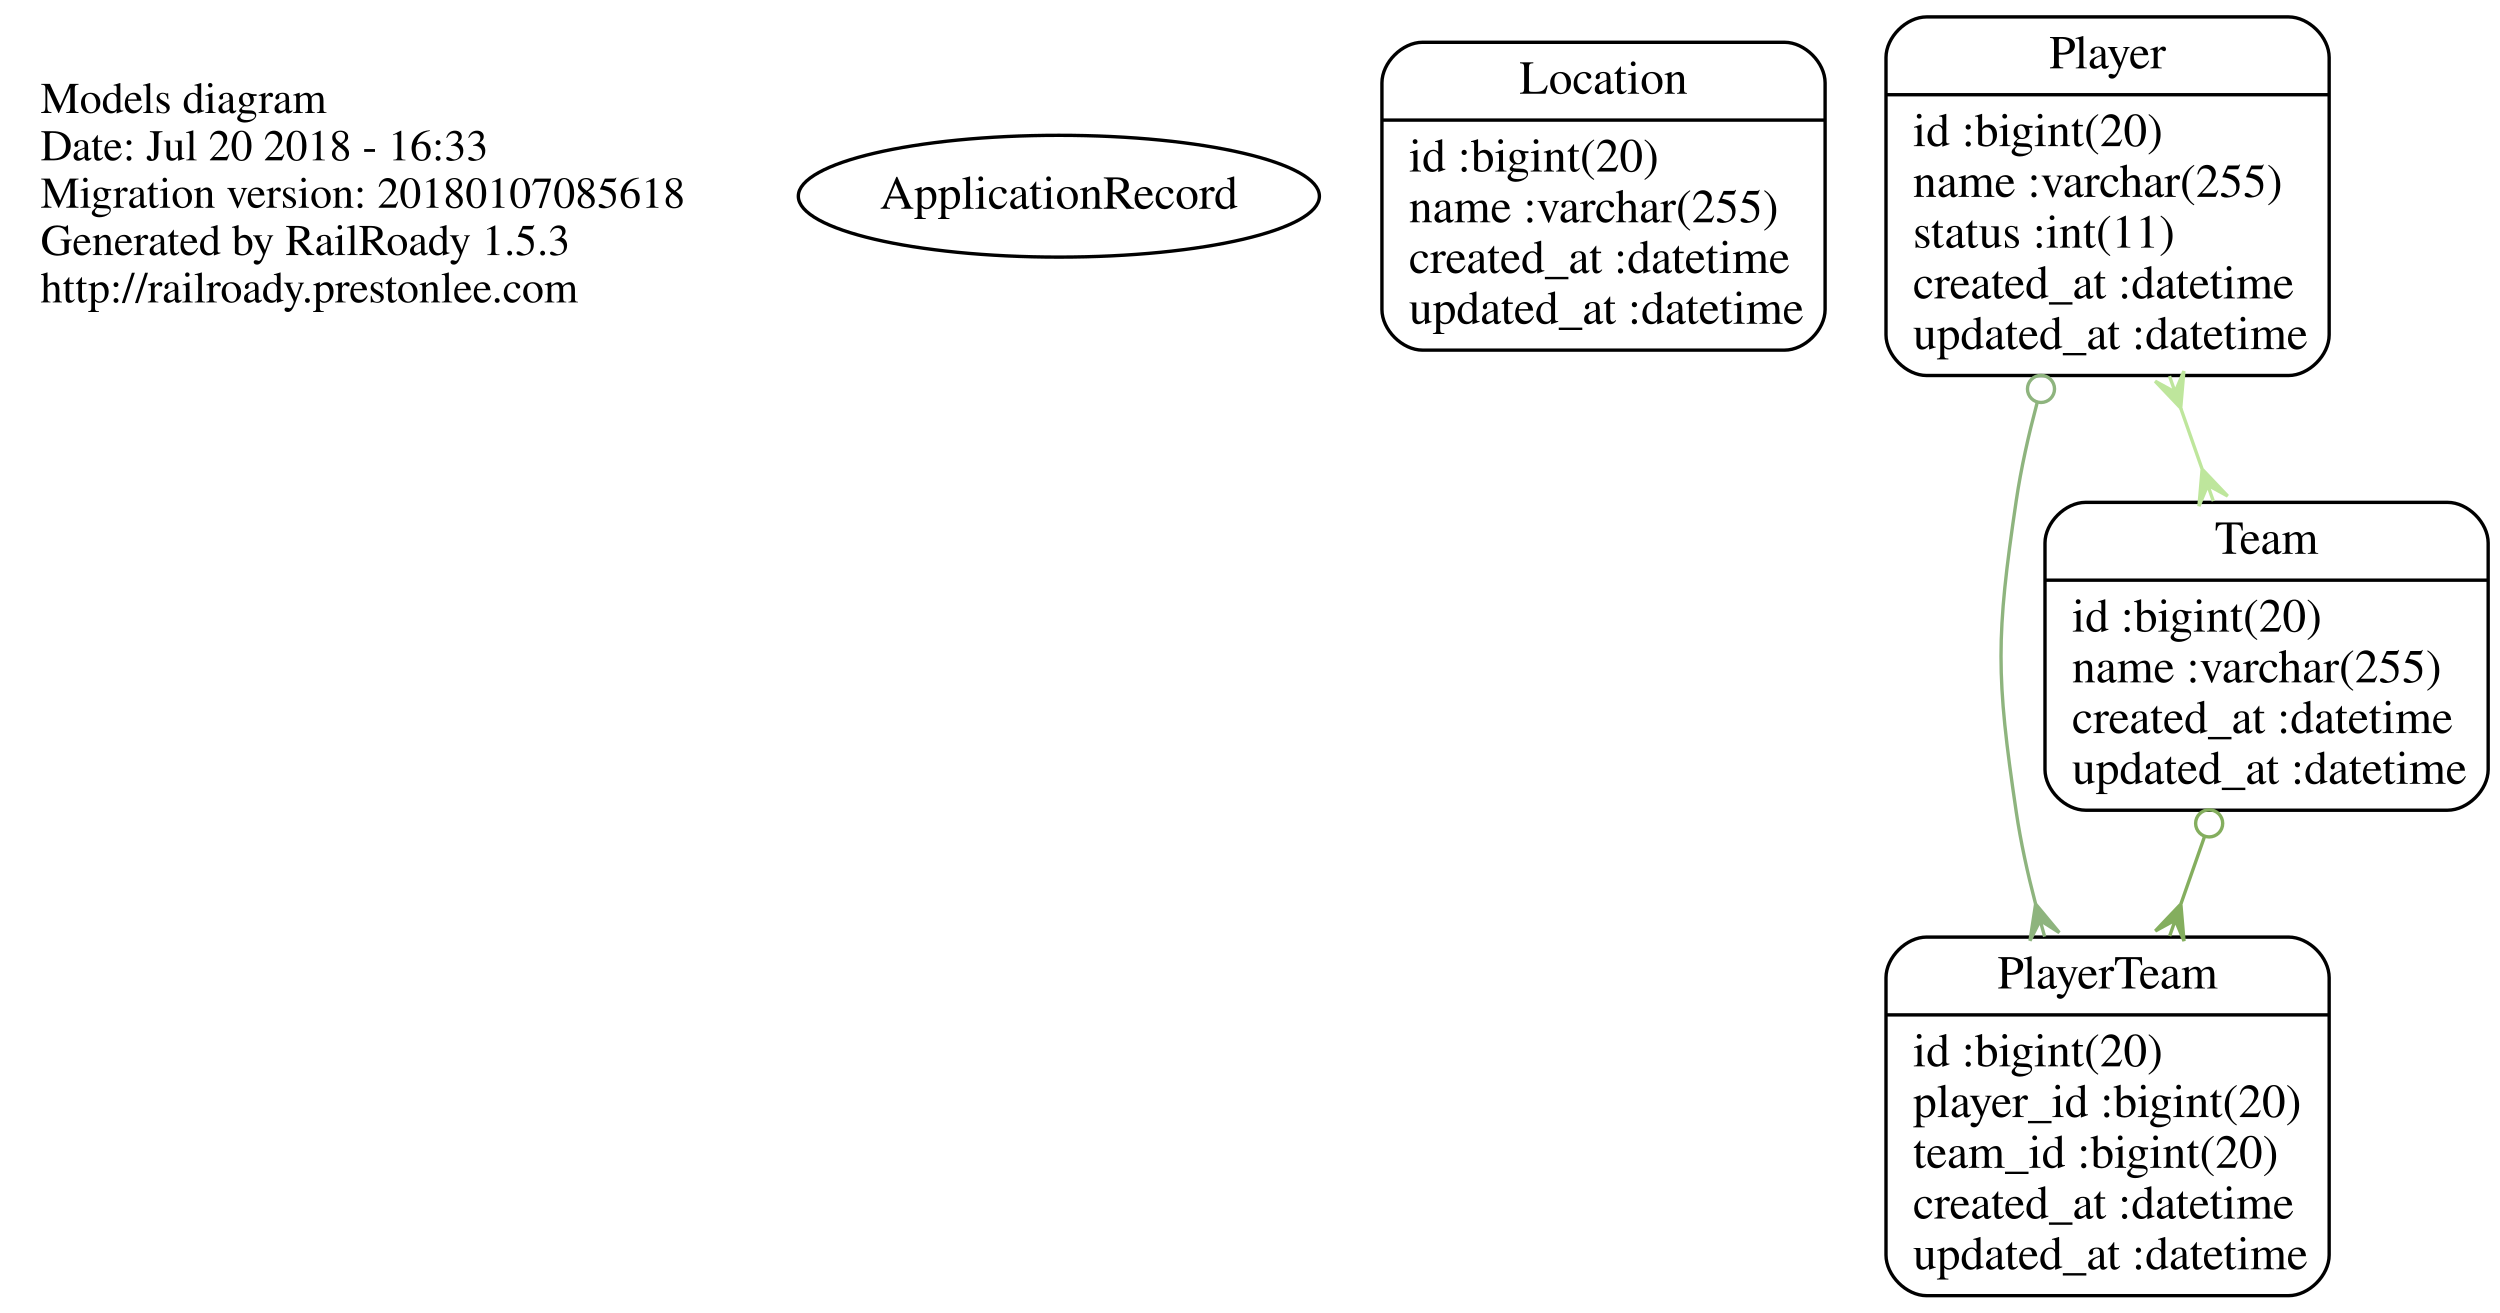
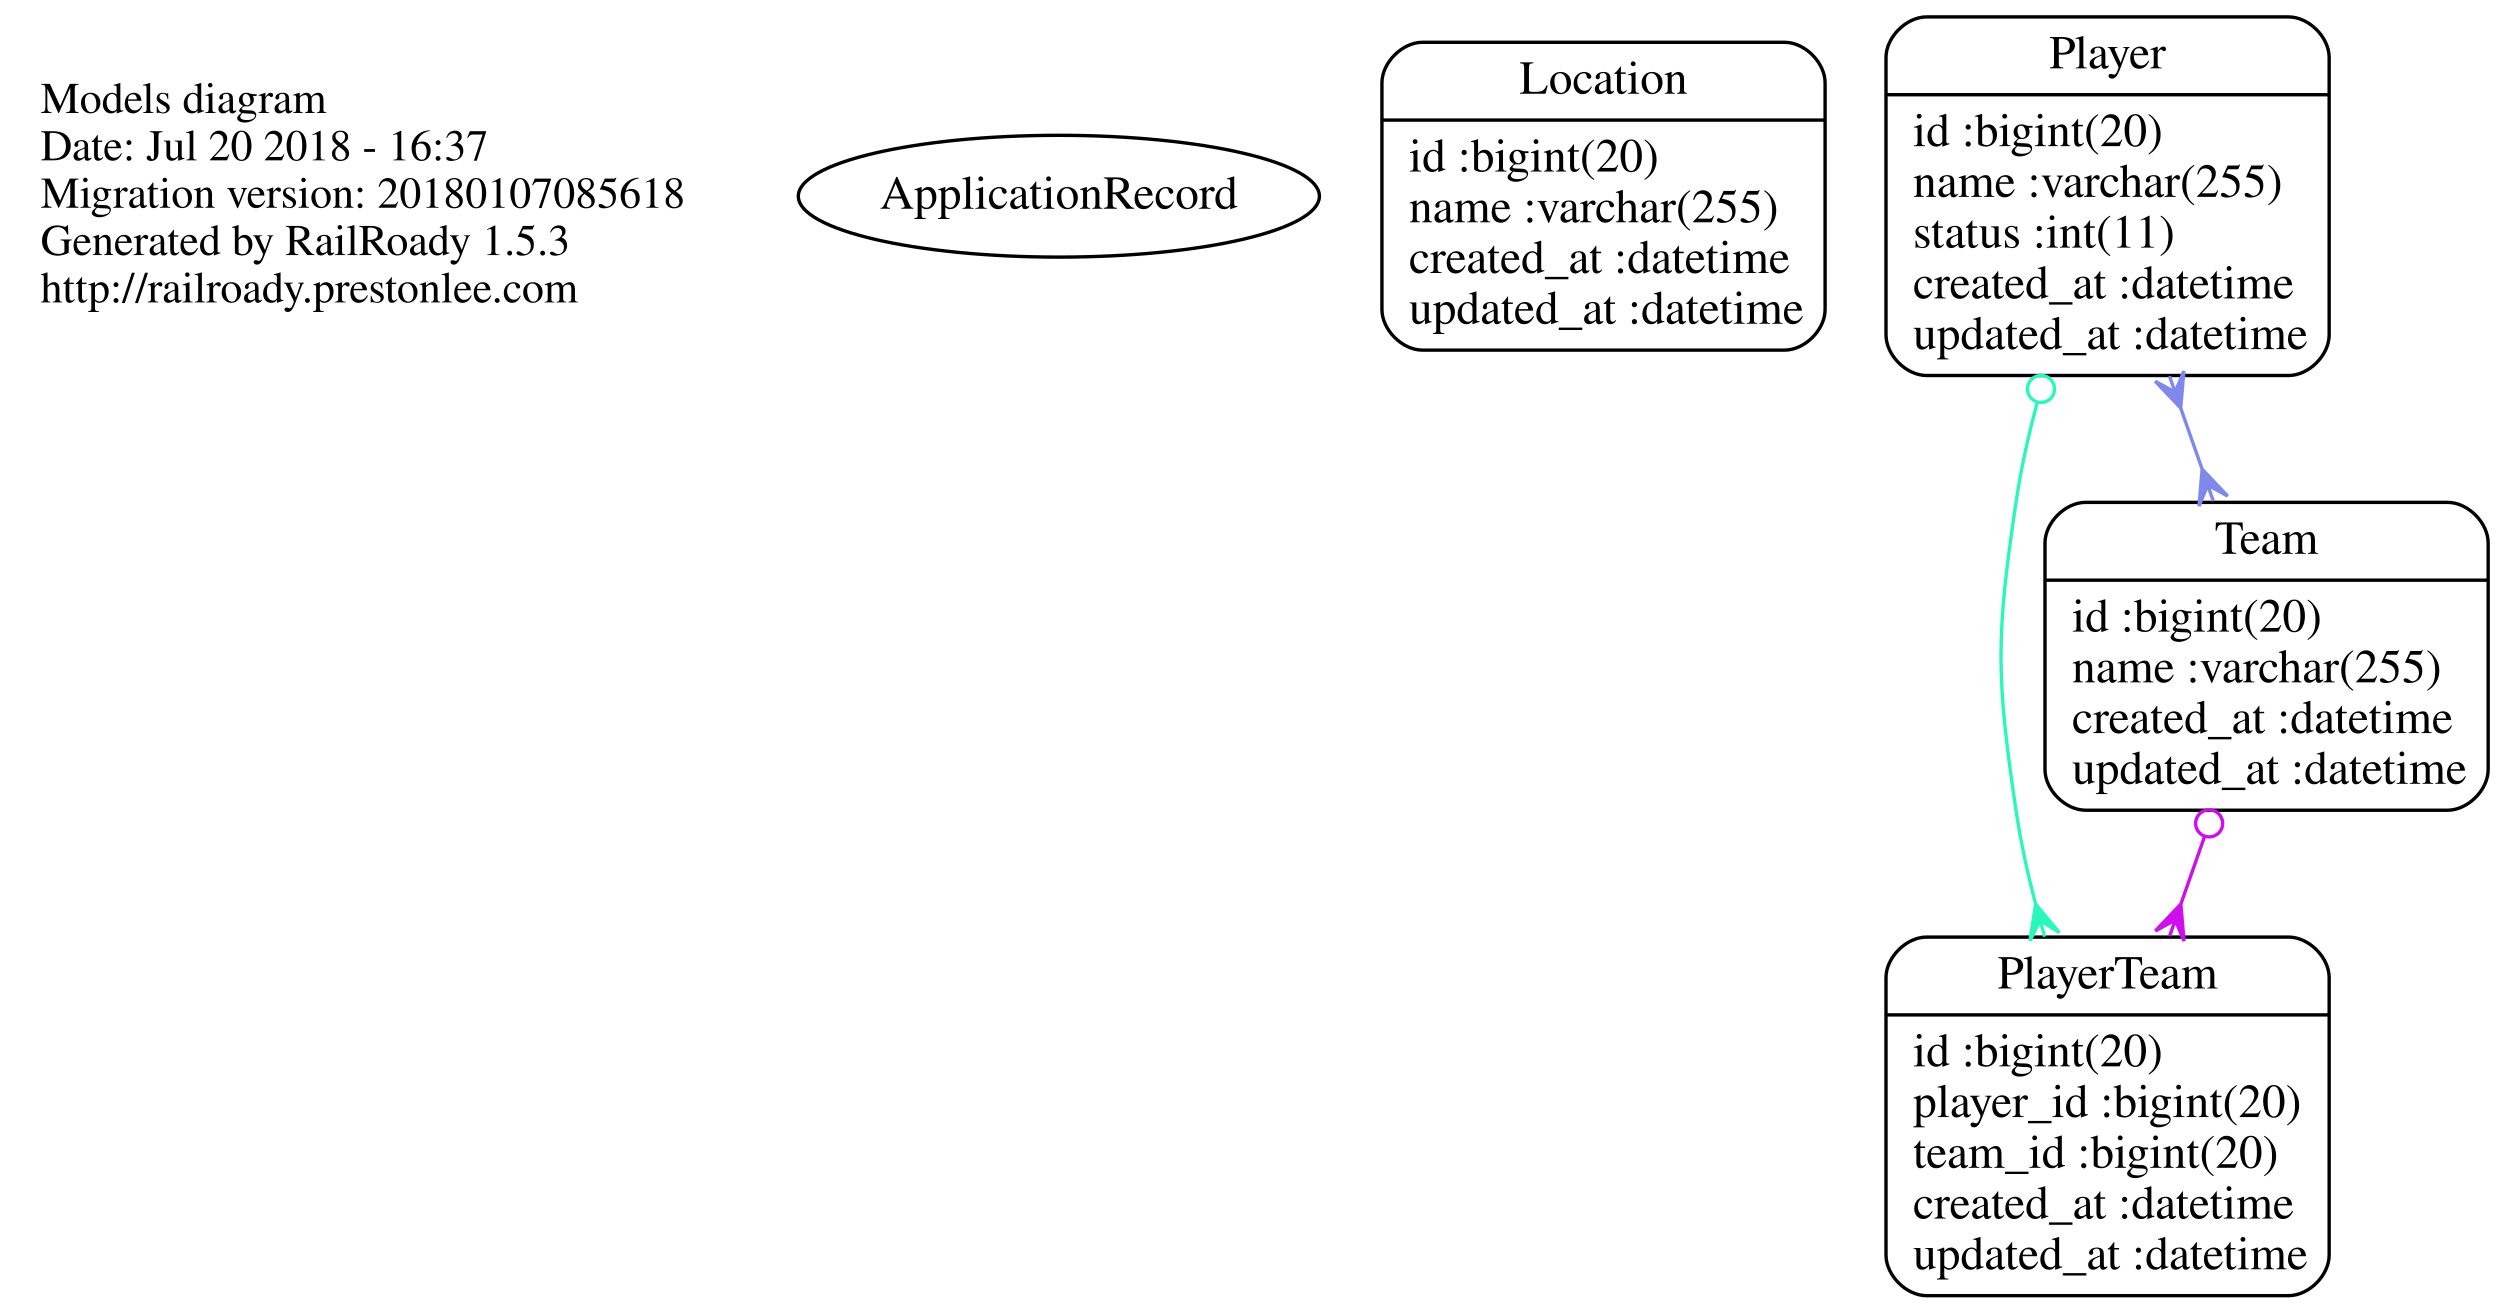
<svg xmlns="http://www.w3.org/2000/svg" width="739pt" height="388pt" viewBox="0.00 0.00 739.00 388.00">
  <g id="graph0" class="graph" transform="scale(1 1) rotate(0) translate(4 384)">
    <polygon fill="none" stroke="none" points="-4,4 -4,-384 735,-384 735,4 -4,4" />
    <g id="node1" class="node">
      <text text-anchor="start" x="8" y="-350.6" font-family="Times,serif" font-size="13.00">Models diagram</text>
-       <text text-anchor="start" x="8" y="-336.6" font-family="Times,serif" font-size="13.00">Date: Jul 20 2018 - 16:33</text>
+       <text text-anchor="start" x="8" y="-336.6" font-family="Times,serif" font-size="13.00">Date: Jul 20 2018 - 16:37</text>
      <text text-anchor="start" x="8" y="-322.6" font-family="Times,serif" font-size="13.00">Migration version: 20180107085618</text>
      <text text-anchor="start" x="8" y="-308.6" font-family="Times,serif" font-size="13.00">Generated by RailRoady 1.5.3</text>
      <text text-anchor="start" x="8" y="-294.6" font-family="Times,serif" font-size="13.00">http://railroady.prestonlee.com</text>
    </g>
    <g id="node2" class="node">
      <ellipse fill="none" stroke="black" cx="309" cy="-326" rx="77.015" ry="18" />
      <text text-anchor="middle" x="309" y="-322.3" font-family="Times,serif" font-size="14.00">ApplicationRecord</text>
    </g>
    <g id="node3" class="node">
      <path fill="none" stroke="black" d="M416.5,-280.5C416.5,-280.5 523.5,-280.5 523.5,-280.5 529.5,-280.5 535.5,-286.5 535.5,-292.5 535.5,-292.5 535.5,-359.5 535.5,-359.5 535.5,-365.5 529.5,-371.5 523.5,-371.5 523.5,-371.5 416.5,-371.5 416.5,-371.5 410.5,-371.5 404.5,-365.5 404.5,-359.5 404.5,-359.5 404.5,-292.5 404.5,-292.5 404.5,-286.5 410.5,-280.5 416.5,-280.5" />
      <text text-anchor="middle" x="470" y="-356.3" font-family="Times,serif" font-size="14.00">Location</text>
      <polyline fill="none" stroke="black" points="404.5,-348.5 535.5,-348.5 " />
      <text text-anchor="start" x="412.5" y="-333.3" font-family="Times,serif" font-size="14.00">id :bigint(20)</text>
      <text text-anchor="start" x="412.5" y="-318.3" font-family="Times,serif" font-size="14.00">name :varchar(255)</text>
      <text text-anchor="start" x="412.5" y="-303.3" font-family="Times,serif" font-size="14.00">created_at :datetime</text>
      <text text-anchor="start" x="412.5" y="-288.3" font-family="Times,serif" font-size="14.00">updated_at :datetime</text>
    </g>
    <g id="node4" class="node">
      <path fill="none" stroke="black" d="M565.5,-273C565.5,-273 672.5,-273 672.5,-273 678.5,-273 684.5,-279 684.5,-285 684.5,-285 684.5,-367 684.5,-367 684.5,-373 678.5,-379 672.5,-379 672.5,-379 565.5,-379 565.5,-379 559.5,-379 553.5,-373 553.5,-367 553.5,-367 553.5,-285 553.5,-285 553.5,-279 559.5,-273 565.5,-273" />
      <text text-anchor="middle" x="619" y="-363.8" font-family="Times,serif" font-size="14.00">Player</text>
      <polyline fill="none" stroke="black" points="553.5,-356 684.5,-356 " />
      <text text-anchor="start" x="561.5" y="-340.8" font-family="Times,serif" font-size="14.00">id :bigint(20)</text>
      <text text-anchor="start" x="561.5" y="-325.8" font-family="Times,serif" font-size="14.00">name :varchar(255)</text>
      <text text-anchor="start" x="561.5" y="-310.8" font-family="Times,serif" font-size="14.00">status :int(11)</text>
      <text text-anchor="start" x="561.5" y="-295.8" font-family="Times,serif" font-size="14.00">created_at :datetime</text>
      <text text-anchor="start" x="561.5" y="-280.8" font-family="Times,serif" font-size="14.00">updated_at :datetime</text>
    </g>
    <g id="node5" class="node">
      <path fill="none" stroke="black" d="M565.5,-1C565.5,-1 672.5,-1 672.5,-1 678.5,-1 684.5,-7 684.5,-13 684.5,-13 684.5,-95 684.5,-95 684.5,-101 678.5,-107 672.5,-107 672.5,-107 565.5,-107 565.5,-107 559.5,-107 553.5,-101 553.5,-95 553.5,-95 553.5,-13 553.5,-13 553.5,-7 559.5,-1 565.5,-1" />
      <text text-anchor="middle" x="619" y="-91.8" font-family="Times,serif" font-size="14.00">PlayerTeam</text>
      <polyline fill="none" stroke="black" points="553.5,-84 684.5,-84 " />
      <text text-anchor="start" x="561.5" y="-68.8" font-family="Times,serif" font-size="14.00">id :bigint(20)</text>
      <text text-anchor="start" x="561.5" y="-53.8" font-family="Times,serif" font-size="14.00">player_id :bigint(20)</text>
      <text text-anchor="start" x="561.5" y="-38.8" font-family="Times,serif" font-size="14.00">team_id :bigint(20)</text>
      <text text-anchor="start" x="561.5" y="-23.8" font-family="Times,serif" font-size="14.00">created_at :datetime</text>
      <text text-anchor="start" x="561.5" y="-8.8" font-family="Times,serif" font-size="14.00">updated_at :datetime</text>
    </g>
    <g id="edge1" class="edge">
-       <path fill="none" stroke="#8eb47e" d="M598.173,-264.925C595.613,-255.355 593.407,-245.483 592,-236 586,-195.554 586,-184.446 592,-144 593.322,-135.086 595.352,-125.828 597.716,-116.8" />
-       <ellipse fill="none" stroke="#8eb47e" cx="599.32" cy="-269.026" rx="4" ry="4" />
-       <polygon fill="#8eb47e" stroke="#8eb47e" points="597.728,-116.759 604.734,-108.323 599.062,-111.94 600.397,-107.122 600.397,-107.122 600.397,-107.122 599.062,-111.94 596.06,-105.921 597.728,-116.759 597.728,-116.759" />
+       <path fill="none" stroke="#2af7bc" d="M598.173,-264.925C595.613,-255.355 593.407,-245.483 592,-236 586,-195.554 586,-184.446 592,-144 593.322,-135.086 595.352,-125.828 597.716,-116.8" />
+       <ellipse fill="none" stroke="#2af7bc" cx="599.32" cy="-269.026" rx="4" ry="4" />
+       <polygon fill="#2af7bc" stroke="#2af7bc" points="597.728,-116.759 604.734,-108.323 599.062,-111.94 600.397,-107.122 600.397,-107.122 600.397,-107.122 599.062,-111.94 596.06,-105.921 597.728,-116.759 597.728,-116.759" />
    </g>
    <g id="node6" class="node">
      <path fill="none" stroke="black" d="M612.5,-144.5C612.5,-144.5 719.5,-144.5 719.5,-144.5 725.5,-144.5 731.5,-150.5 731.5,-156.5 731.5,-156.5 731.5,-223.5 731.5,-223.5 731.5,-229.5 725.5,-235.5 719.5,-235.5 719.5,-235.5 612.5,-235.5 612.5,-235.5 606.5,-235.5 600.5,-229.5 600.5,-223.5 600.5,-223.5 600.5,-156.5 600.5,-156.5 600.5,-150.5 606.5,-144.5 612.5,-144.5" />
      <text text-anchor="middle" x="666" y="-220.3" font-family="Times,serif" font-size="14.00">Team</text>
      <polyline fill="none" stroke="black" points="600.5,-212.5 731.5,-212.5 " />
      <text text-anchor="start" x="608.5" y="-197.3" font-family="Times,serif" font-size="14.00">id :bigint(20)</text>
      <text text-anchor="start" x="608.5" y="-182.3" font-family="Times,serif" font-size="14.00">name :varchar(255)</text>
      <text text-anchor="start" x="608.5" y="-167.3" font-family="Times,serif" font-size="14.00">created_at :datetime</text>
      <text text-anchor="start" x="608.5" y="-152.3" font-family="Times,serif" font-size="14.00">updated_at :datetime</text>
    </g>
    <g id="edge2" class="edge">
-       <path fill="none" stroke="#bee69c" d="M640.653,-263.266C642.728,-257.351 644.821,-251.382 646.869,-245.543" />
-       <polygon fill="#bee69c" stroke="#bee69c" points="640.616,-263.372 633.06,-271.319 638.961,-268.09 637.306,-272.808 637.306,-272.808 637.306,-272.808 638.961,-268.09 641.552,-274.298 640.616,-263.372 640.616,-263.372" />
-       <polygon fill="#bee69c" stroke="#bee69c" points="646.951,-245.31 654.507,-237.363 648.606,-240.592 650.261,-235.873 650.261,-235.873 650.261,-235.873 648.606,-240.592 646.014,-234.384 646.951,-245.31 646.951,-245.31" />
+       <path fill="none" stroke="#7f89ec" d="M640.653,-263.266C642.728,-257.351 644.821,-251.382 646.869,-245.543" />
+       <polygon fill="#7f89ec" stroke="#7f89ec" points="640.616,-263.372 633.06,-271.319 638.961,-268.09 637.306,-272.808 637.306,-272.808 637.306,-272.808 638.961,-268.09 641.552,-274.298 640.616,-263.372 640.616,-263.372" />
+       <polygon fill="#7f89ec" stroke="#7f89ec" points="646.951,-245.31 654.507,-237.363 648.606,-240.592 650.261,-235.873 650.261,-235.873 650.261,-235.873 648.606,-240.592 646.014,-234.384 646.951,-245.31 646.951,-245.31" />
    </g>
    <g id="edge3" class="edge">
-       <path fill="none" stroke="#84ae5e" d="M647.67,-136.739C645.392,-130.247 643.047,-123.56 640.725,-116.939" />
-       <ellipse fill="none" stroke="#84ae5e" cx="649.026" cy="-140.605" rx="4" ry="4" />
-       <polygon fill="#84ae5e" stroke="#84ae5e" points="640.66,-116.754 641.597,-105.828 639.005,-112.036 637.35,-107.318 637.35,-107.318 637.35,-107.318 639.005,-112.036 633.104,-108.807 640.66,-116.754 640.66,-116.754" />
+       <path fill="none" stroke="#ce0fec" d="M647.67,-136.739C645.392,-130.247 643.047,-123.56 640.725,-116.939" />
+       <ellipse fill="none" stroke="#ce0fec" cx="649.026" cy="-140.605" rx="4" ry="4" />
+       <polygon fill="#ce0fec" stroke="#ce0fec" points="640.66,-116.754 641.597,-105.828 639.005,-112.036 637.35,-107.318 637.35,-107.318 637.35,-107.318 639.005,-112.036 633.104,-108.807 640.66,-116.754 640.66,-116.754" />
    </g>
  </g>
</svg>
